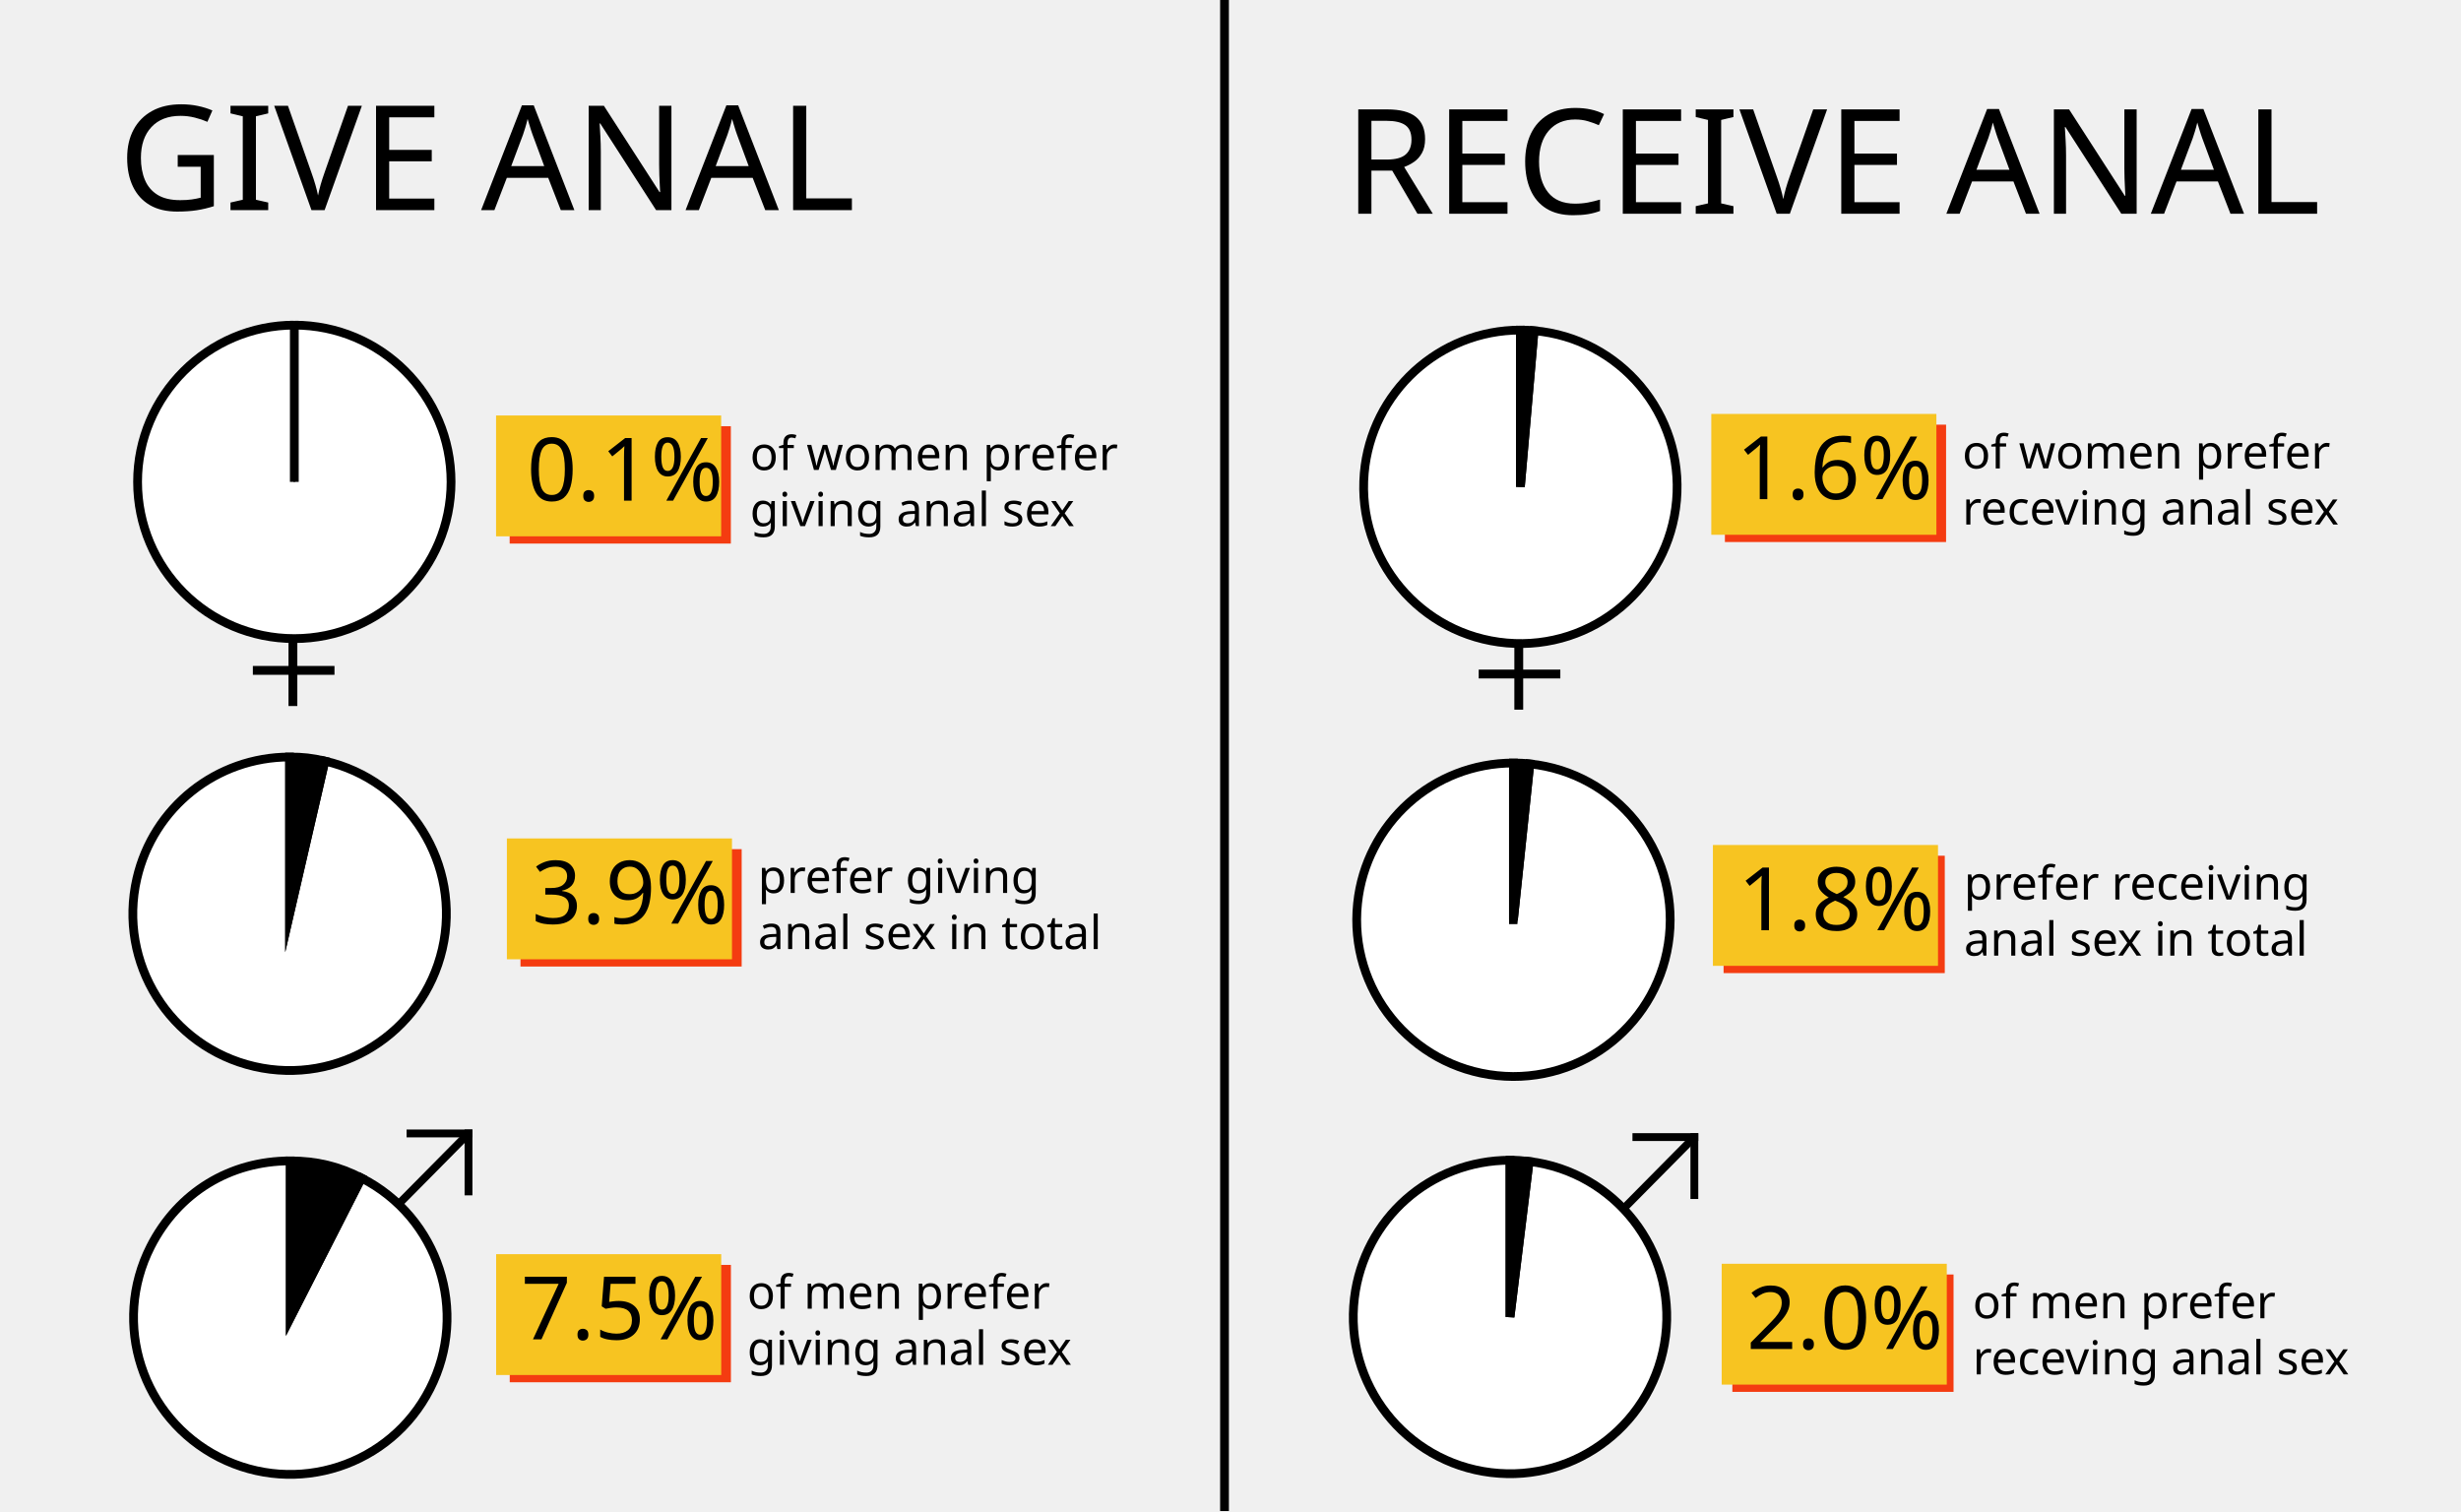
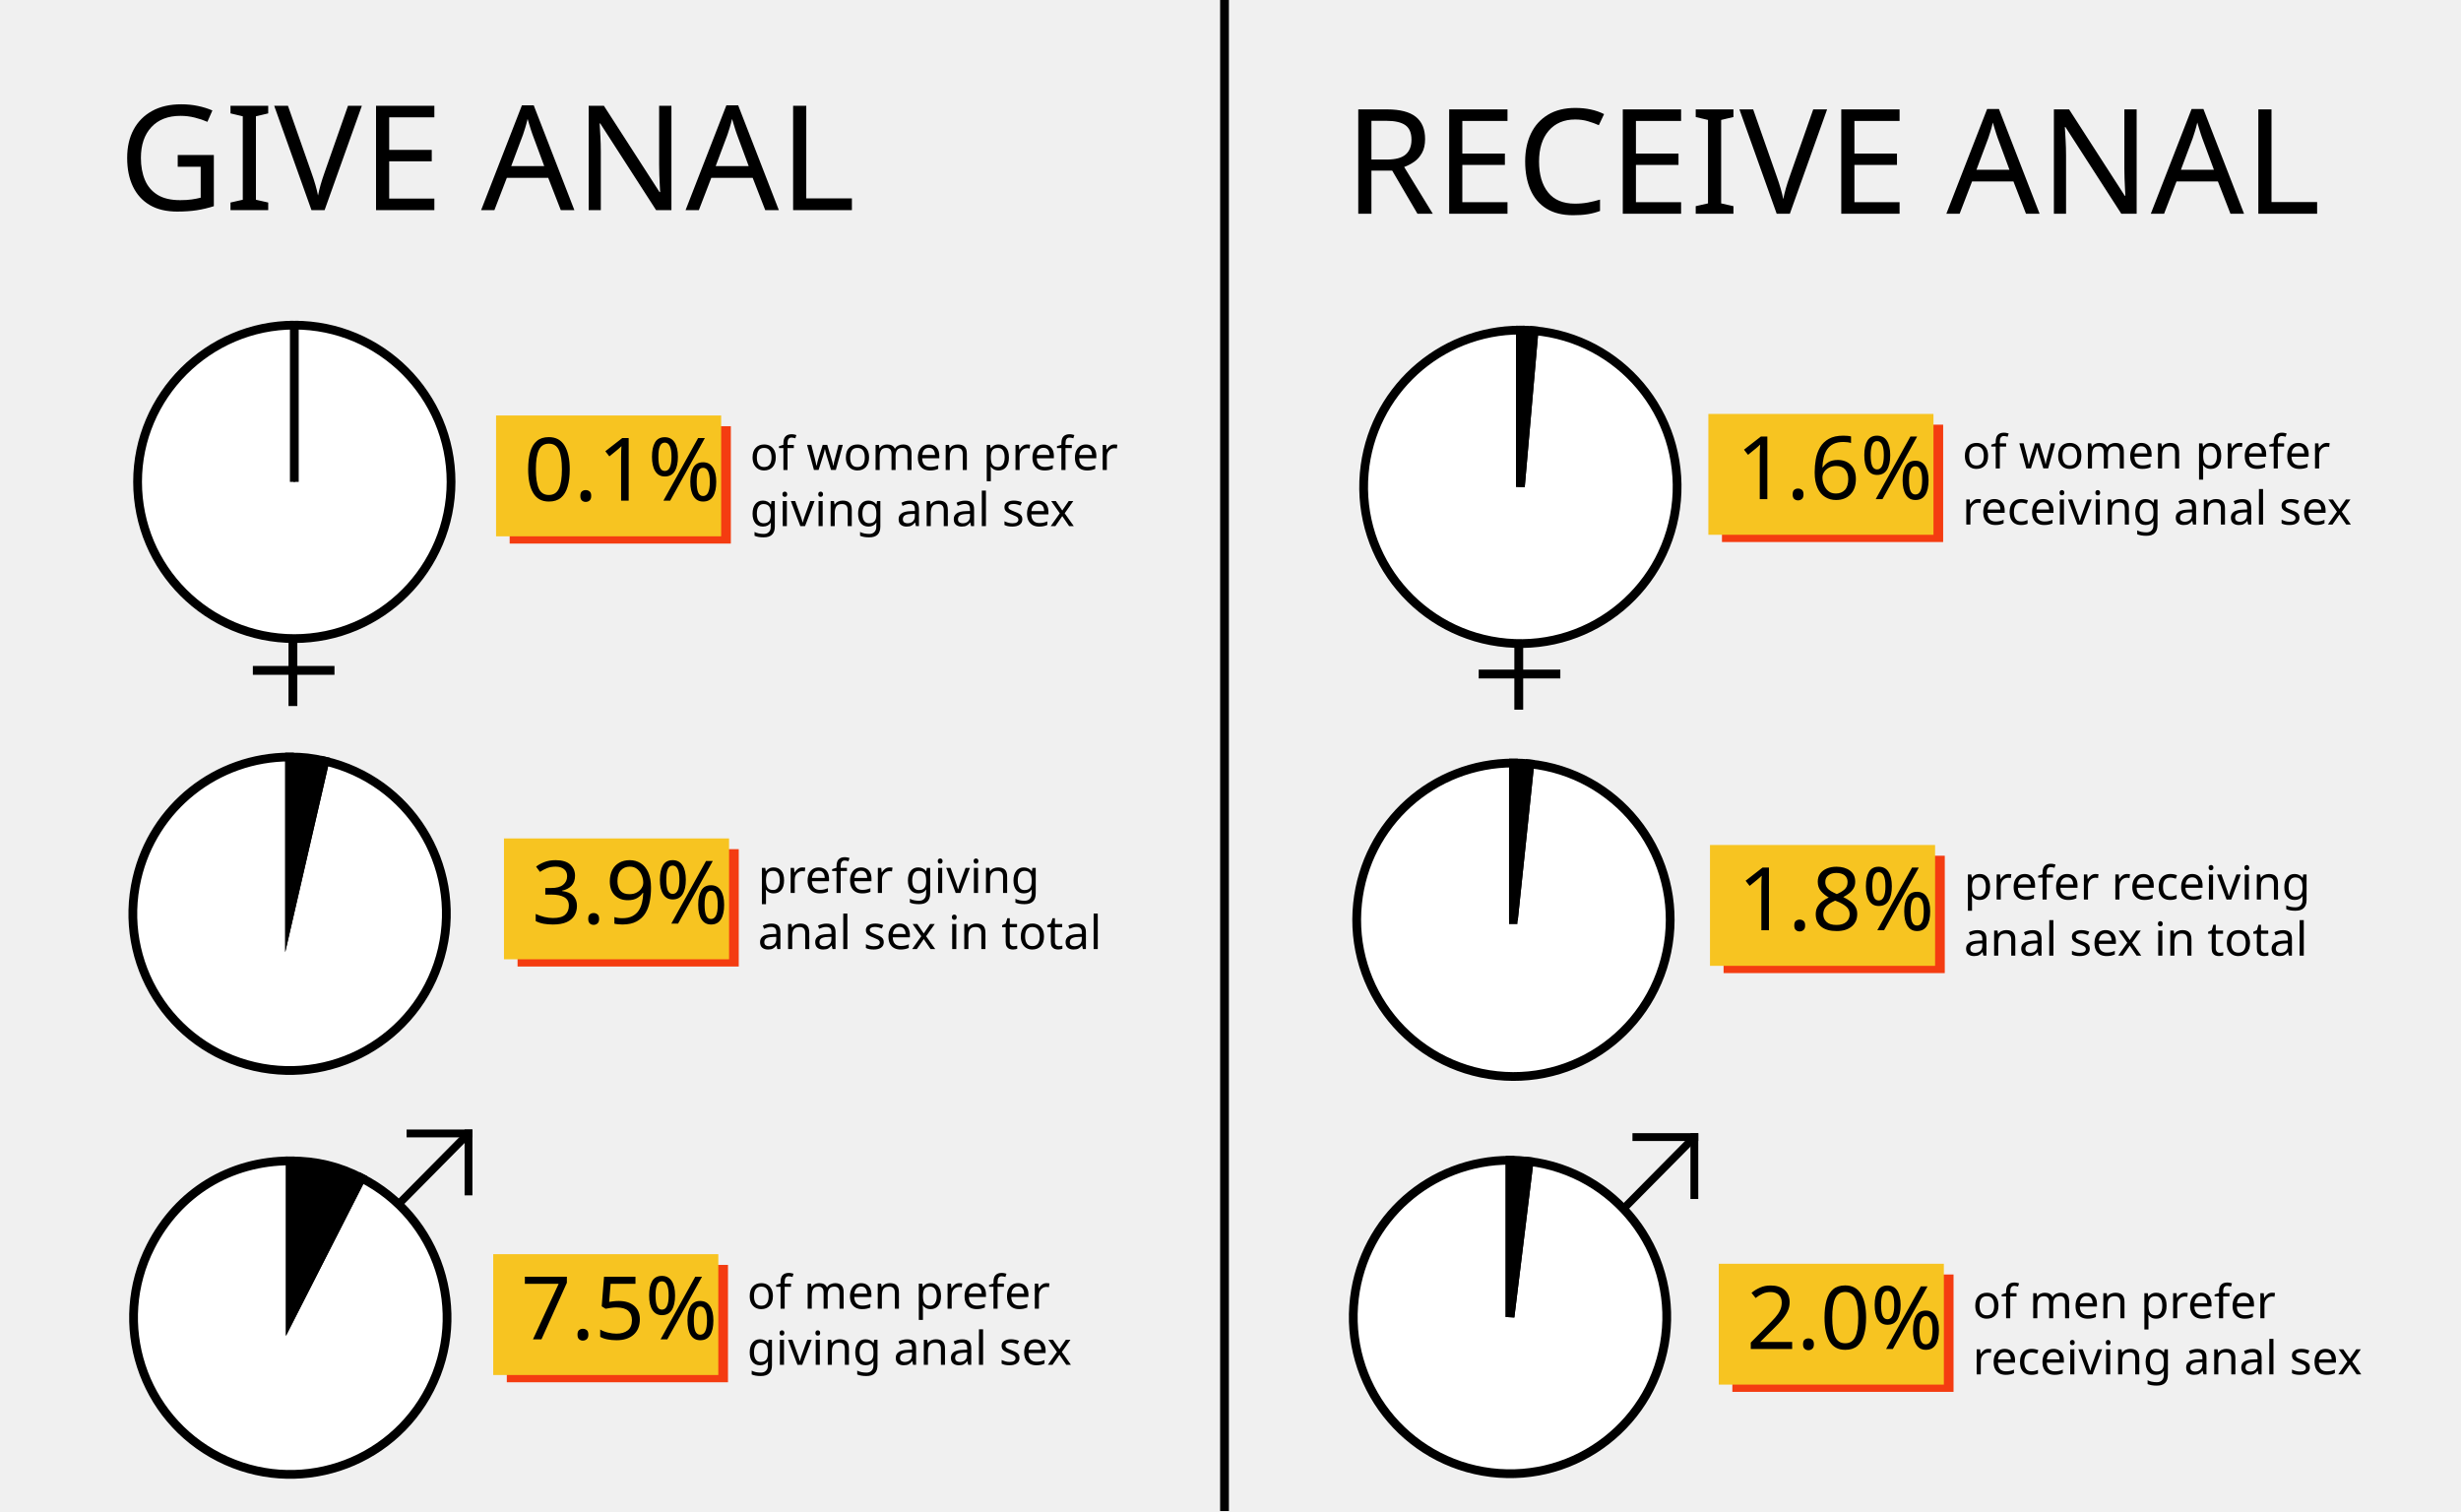
<svg xmlns="http://www.w3.org/2000/svg" version="1.1" id="Lager_1" x="0px" y="0px" viewBox="0 0 842 517" enable-background="new 0 0 842 517" xml:space="preserve">
  <g>
    <rect x="174.375" y="145.826" fill="#F43C11" width="75.674" height="40.156" />
    <rect x="169.722" y="142.155" fill="#F7C421" width="77.013" height="41.347" />
  </g>
  <g>
    <g>
      <circle fill="#FFFFFF" cx="98.359" cy="449.74" r="52.015" />
      <g>
        <path d="M148.899,449.74c0,14.612-6.435,28.421-17.294,38.073c-10.993,9.652-26.007,14.076-40.486,12.065     c-14.21-2.011-26.946-10.323-34.989-22.254c-8.178-12.199-10.457-27.75-6.435-41.96c3.888-13.674,13.808-25.203,26.678-31.504     c13.138-6.435,29.091-6.703,42.497-0.67C136.968,411.534,148.899,429.9,148.899,449.74c0,1.877,2.949,1.877,2.949,0     c0-14.478-5.899-28.286-16.221-38.341s-24.667-15.417-39.011-15.015c-14.344,0.402-28.152,6.837-37.805,17.428     c-9.786,10.725-14.746,25.203-13.808,39.547c0.938,14.344,7.775,27.75,18.634,37c10.993,9.518,25.739,13.942,40.084,12.602     c13.004-1.341,25.337-7.507,34.185-17.16c8.982-9.786,13.808-22.79,13.942-35.928     C151.848,447.864,148.899,447.864,148.899,449.74z" />
      </g>
    </g>
    <line fill="none" stroke="#000000" stroke-width="2.681" stroke-miterlimit="10" x1="139.113" y1="387.805" x2="161.635" y2="387.805" />
    <line fill="none" stroke="#000000" stroke-width="2.681" stroke-miterlimit="10" x1="160.294" y1="386.465" x2="160.294" y2="408.986" />
    <line fill="none" stroke="#000000" stroke-width="2.681" stroke-miterlimit="10" x1="135.627" y1="412.74" x2="160.294" y2="387.805" />
  </g>
  <g>
    <g>
      <circle fill="#FFFFFF" cx="100.475" cy="164.506" r="52.026" />
      <g>
        <path d="M151.053,164.506c-0.064,14.575-6.37,28.378-17.278,38.062c-10.939,9.717-26.029,14.06-40.475,12.001     c-14.221-1.995-27.058-10.231-35.005-22.168c-8.172-12.258-10.424-27.766-6.435-41.923c3.893-13.771,13.803-25.257,26.576-31.531     c13.191-6.499,29.118-6.66,42.534-0.708C139.148,126.283,150.956,144.719,151.053,164.506c0,1.866,2.896,1.866,2.896,0     c-0.064-14.446-5.92-28.313-16.248-38.384c-10.328-10.103-24.613-15.476-39.027-15.025c-14.35,0.418-28.088,6.885-37.74,17.471     c-9.781,10.682-14.736,25.16-13.803,39.574c0.901,14.285,7.786,27.766,18.629,37.065c11.004,9.459,25.675,13.964,40.089,12.548     c13.063-1.287,25.321-7.529,34.169-17.213c8.944-9.781,13.867-22.747,13.931-35.971     C153.948,162.64,151.053,162.64,151.053,164.506z" />
      </g>
    </g>
    <rect x="86.511" y="227.857" width="27.927" height="3.024" />
    <rect x="98.705" y="217.947" width="3.024" height="23.616" />
  </g>
  <g>
    <circle fill="#FFFFFF" cx="98.235" cy="313.032" r="52.026" />
    <g>
      <path d="M148.813,313.032c-0.064,14.575-6.37,28.378-17.278,38.062c-10.939,9.717-26.029,14.06-40.475,12.001    c-14.221-1.995-27.058-10.231-35.005-22.168c-8.172-12.258-10.424-27.766-6.435-41.923c3.893-13.771,13.803-25.257,26.576-31.531    c13.191-6.499,29.118-6.66,42.534-0.708C136.909,274.809,148.716,293.245,148.813,313.032c0,1.866,2.896,1.866,2.896,0    c-0.064-14.446-5.92-28.313-16.248-38.384c-10.328-10.103-24.613-15.476-39.027-15.025c-14.35,0.418-28.088,6.885-37.74,17.471    c-9.781,10.682-14.736,25.16-13.803,39.574c0.901,14.285,7.786,27.766,18.629,37.065c11.004,9.459,25.675,13.964,40.089,12.548    c13.063-1.287,25.321-7.529,34.169-17.213c8.944-9.781,13.867-22.747,13.931-35.971    C151.709,311.166,148.813,311.166,148.813,313.032z" />
    </g>
  </g>
  <text transform="matrix(1 0 0 1 40.4615 71.8877)" font-family="'TwCenMT-Bold'" font-size="50">GIVE ANAL</text>
-   <text transform="matrix(1 0 0 1 180.2388 171.3064)" font-family="'TwCenMT-Bold'" font-size="30">0.1%</text>
+   <text transform="matrix(1 0 0 1 179.2388 171.3064)" font-family="'TwCenMT-Bold'" font-size="30">0.1%</text>
  <rect x="2300.614" y="1479.13" fill="#F43C11" width="793.22" height="473.204" />
  <line fill="none" stroke="#000000" stroke-width="3" stroke-miterlimit="10" x1="418.952" y1="0" x2="418.952" y2="517" />
  <g>
    <g>
      <circle fill="#FFFFFF" cx="517.769" cy="450.986" r="52.015" />
      <g>
-         <path d="M568.309,450.986c0,14.612-6.435,28.421-17.294,38.073c-10.993,9.652-26.007,14.076-40.486,12.065     c-14.21-2.011-26.946-10.323-34.989-22.254c-8.178-12.199-10.457-27.75-6.435-41.96c3.888-13.674,13.808-25.203,26.678-31.504     c13.138-6.435,29.091-6.703,42.497-0.67C556.378,412.779,568.309,431.145,568.309,450.986c0,1.877,2.949,1.877,2.949,0     c0-14.478-5.899-28.286-16.221-38.341c-10.323-10.054-24.667-15.417-39.011-15.015c-14.344,0.402-28.152,6.837-37.805,17.428     c-9.786,10.725-14.746,25.203-13.808,39.547s7.775,27.75,18.634,37c10.993,9.518,25.739,13.942,40.084,12.602     c13.004-1.341,25.337-7.507,34.185-17.16c8.982-9.786,13.808-22.79,13.942-35.928     C571.258,449.109,568.309,449.109,568.309,450.986z" />
+         <path d="M568.309,450.986c0,14.612-6.435,28.421-17.294,38.073c-10.993,9.652-26.007,14.076-40.486,12.065     c-14.21-2.011-26.946-10.323-34.989-22.254c-8.178-12.199-10.457-27.75-6.435-41.96c3.888-13.674,13.808-25.203,26.678-31.504     c13.138-6.435,29.091-6.703,42.497-0.67C556.378,412.779,568.309,431.145,568.309,450.986c0,1.877,2.949,1.877,2.949,0     c0-14.478-5.899-28.286-16.221-38.341c-10.323-10.054-24.667-15.417-39.011-15.015c-14.344,0.402-28.152,6.837-37.805,17.428     c-9.786,10.725-14.746,25.203-13.808,39.547c0.938,14.344,7.775,27.75,18.634,37c10.993,9.518,25.739,13.942,40.084,12.602     c13.004-1.341,25.337-7.507,34.185-17.16c8.982-9.786,13.808-22.79,13.942-35.928     C571.258,449.109,568.309,449.109,568.309,450.986z" />
      </g>
    </g>
    <line fill="none" stroke="#000000" stroke-width="2.681" stroke-miterlimit="10" x1="558.523" y1="389.051" x2="581.045" y2="389.051" />
    <line fill="none" stroke="#000000" stroke-width="2.681" stroke-miterlimit="10" x1="579.704" y1="387.71" x2="579.704" y2="410.232" />
    <line fill="none" stroke="#000000" stroke-width="2.681" stroke-miterlimit="10" x1="555.037" y1="413.985" x2="579.704" y2="389.051" />
  </g>
  <g>
    <g>
      <circle fill="#FFFFFF" cx="519.885" cy="165.752" r="52.026" />
      <g>
        <path d="M570.463,165.752c-0.064,14.575-6.37,28.378-17.278,38.062c-10.939,9.717-26.029,14.06-40.475,12.001     c-14.221-1.995-27.059-10.231-35.006-22.168c-8.172-12.258-10.424-27.766-6.435-41.923c3.893-13.771,13.803-25.257,26.576-31.531     c13.191-6.499,29.118-6.66,42.534-0.708C558.558,127.529,570.366,145.964,570.463,165.752c0,1.866,2.896,1.866,2.896,0     c-0.064-14.446-5.92-28.313-16.248-38.384c-10.328-10.103-24.613-15.476-39.027-15.025c-14.35,0.418-28.088,6.885-37.74,17.471     c-9.781,10.682-14.736,25.16-13.803,39.574c0.901,14.285,7.786,27.766,18.629,37.065c11.004,9.459,25.675,13.964,40.089,12.548     c13.063-1.287,25.321-7.529,34.169-17.213c8.944-9.781,13.867-22.747,13.931-35.971     C573.358,163.885,570.463,163.885,570.463,165.752z" />
      </g>
    </g>
    <rect x="505.921" y="229.102" width="27.927" height="3.024" />
    <rect x="518.115" y="219.193" width="3.024" height="23.616" />
  </g>
  <g>
    <circle fill="#FFFFFF" cx="517.645" cy="314.278" r="52.026" />
    <g>
      <path d="M568.223,314.278c-0.064,14.575-6.37,28.378-17.278,38.062c-10.939,9.717-26.029,14.06-40.475,12.001    c-14.221-1.995-27.058-10.231-35.005-22.168c-8.172-12.258-10.424-27.766-6.435-41.923c3.893-13.771,13.803-25.257,26.576-31.531    c13.191-6.499,29.118-6.66,42.534-0.708C556.319,276.055,568.127,294.491,568.223,314.278c0,1.866,2.896,1.866,2.896,0    c-0.064-14.446-5.92-28.313-16.248-38.384c-10.328-10.103-24.613-15.476-39.027-15.025c-14.35,0.418-28.088,6.885-37.74,17.471    c-9.781,10.682-14.736,25.16-13.803,39.574c0.901,14.285,7.786,27.766,18.629,37.065c11.004,9.459,25.675,13.964,40.089,12.548    c13.063-1.287,25.321-7.529,34.169-17.213c8.944-9.781,13.867-22.747,13.931-35.971    C571.119,312.412,568.223,312.412,568.223,314.278z" />
    </g>
  </g>
  <text transform="matrix(1 0 0 1 459.8716 73.1331)" font-family="'TwCenMT-Bold'" font-size="50">RECEIVE ANAL</text>
  <g>
    <g>
      <g>
        <g>
-           <path fill="#FFFFFF" stroke="#000000" stroke-width="3" stroke-miterlimit="10" d="M100.698,164.869v-53.626      c29.617,0,53.626,24.009,53.626,53.626s-24.009,53.626-53.626,53.626s-53.626-24.009-53.626-53.626      c0-29.439,24.187-53.626,53.626-53.626C100.698,111.243,100.698,164.869,100.698,164.869z" />
+           <path fill="#FFFFFF" stroke="#000000" stroke-width="3" stroke-miterlimit="10" d="M100.698,164.869v-53.626      c29.617,0,53.626,24.009,53.626,53.626s-24.009,53.626-53.626,53.626s-53.626-24.009-53.626-53.626      c0-29.439,24.187-53.626,53.626-53.626V164.869z" />
        </g>
      </g>
      <g>
        <g>
          <path stroke="#000000" stroke-width="0.5" stroke-miterlimit="10" d="M100.698,164.869v-53.626c0.148,0-0.148,0,0,0V164.869z" />
        </g>
      </g>
    </g>
-   </g>
-   <text transform="matrix(1 0 0 1 256.606 160.8035)" font-family="'Verdana'" font-size="16">of women prefer </text>
-   <text transform="matrix(1 0 0 1 256.606 180.0035)" font-family="'Verdana'" font-size="16">giving anal sex</text>
-   <g>
-     <g>
-       <g>
-         <g>
-           <path fill="#FFFFFF" stroke="#000000" stroke-width="3" stroke-miterlimit="10" d="M99.326,450.822l24.346-47.781      c26.389,13.446,36.881,45.738,23.436,72.127c-13.446,26.389-45.738,36.881-72.127,23.436      c-26.389-13.446-36.881-45.738-23.436-72.127c9.399-18.446,27.079-29.28,47.781-29.28      C99.326,397.197,99.326,450.822,99.326,450.822z" />
+     <g>
+       <g>
+ 		</g>
+       <g>
+ 		</g>
+     </g>
+   </g>
+   <text transform="matrix(1 0 0 1 256.606 160.8035)">
+     <tspan x="0" y="0" font-family="'Verdana'" font-size="16">of women prefer </tspan>
+     <tspan x="0" y="19.2" font-family="'Verdana'" font-size="16">giving anal sex</tspan>
+   </text>
+   <g>
+     <g>
+       <g>
+         <g>
+           <path fill="#FFFFFF" stroke="#000000" stroke-width="3" stroke-miterlimit="10" d="M99.326,450.822l24.346-47.781      c26.389,13.446,36.881,45.738,23.436,72.127c-13.446,26.389-45.738,36.881-72.127,23.436      c-26.389-13.446-36.881-45.738-23.436-72.127c9.399-18.446,27.079-29.28,47.781-29.28V450.822z" />
        </g>
      </g>
      <g>
        <g>
          <path stroke="#000000" stroke-width="3" stroke-miterlimit="10" d="M99.326,450.822v-53.626c8.885,0,16.429,1.811,24.346,5.845      L99.326,450.822z" />
        </g>
      </g>
    </g>
-   </g>
-   <g>
-     <rect x="174.4" y="432.78" fill="#F43C11" width="75.674" height="40.156" />
-     <rect x="169.746" y="429.108" fill="#F7C421" width="77.013" height="41.347" />
+     <g>
+       <g>
+ 		</g>
+       <g>
+ 		</g>
+     </g>
+   </g>
+   <g>
+     <rect x="173.4" y="432.78" fill="#F43C11" width="75.674" height="40.156" />
+     <rect x="168.746" y="429.108" fill="#F7C421" width="77.013" height="41.347" />
  </g>
  <text transform="matrix(1 0 0 1 178.2636 458.2601)" font-family="'TwCenMT-Bold'" font-size="30">7.5%</text>
-   <text transform="matrix(1 0 0 1 255.6308 447.7572)" font-family="'Verdana'" font-size="16">of men prefer </text>
-   <text transform="matrix(1 0 0 1 255.6308 466.9572)" font-family="'Verdana'" font-size="16">giving anal sex</text>
-   <g>
-     <g>
-       <g>
-         <g>
-           <path fill="#FFFFFF" stroke="#000000" stroke-width="3" stroke-miterlimit="10" d="M99.083,312.636l12.063-52.252      c28.858,6.662,46.851,35.457,40.189,64.315s-35.457,46.851-64.315,40.189c-28.858-6.662-46.851-35.457-40.189-64.315      c5.623-24.356,27.255-41.563,52.252-41.563C99.083,259.01,99.083,312.636,99.083,312.636z" />
-         </g>
-       </g>
-       <g>
-         <g>
-           <path stroke="#000000" stroke-width="3" stroke-miterlimit="10" d="M99.083,312.636V259.01c4.591,0,7.59,0.342,12.063,1.374      L99.083,312.636z" />
-         </g>
-       </g>
-     </g>
-   </g>
-   <g>
-     <rect x="178.079" y="290.539" fill="#F43C11" width="75.674" height="40.156" />
-     <rect x="173.426" y="286.867" fill="#F7C421" width="77.013" height="41.347" />
+   <text transform="matrix(1 0 0 1 255.6308 447.7572)">
+     <tspan x="0" y="0" font-family="'Verdana'" font-size="16">of men prefer </tspan>
+     <tspan x="0" y="19.2" font-family="'Verdana'" font-size="16">giving anal sex</tspan>
+   </text>
+   <g>
+     <g>
+       <g>
+         <g>
+           <path fill="#FFFFFF" stroke="#000000" stroke-width="3" stroke-miterlimit="10" d="M99.083,312.636l12.063-52.252      c28.858,6.662,46.851,35.457,40.189,64.315s-35.457,46.851-64.315,40.189c-28.858-6.662-46.851-35.457-40.189-64.315      c5.623-24.356,27.255-41.563,52.252-41.563V312.636z" />
+         </g>
+       </g>
+       <g>
+         <g>
+           <path stroke="#000000" stroke-width="3" stroke-miterlimit="10" d="M99.083,312.636v-53.626c4.591,0,7.59,0.342,12.063,1.374      L99.083,312.636z" />
+         </g>
+       </g>
+     </g>
+     <g>
+       <g>
+ 		</g>
+       <g>
+ 		</g>
+     </g>
+   </g>
+   <g>
+     <rect x="177.079" y="290.539" fill="#F43C11" width="75.674" height="40.156" />
+     <rect x="172.426" y="286.867" fill="#F7C421" width="77.013" height="41.347" />
  </g>
  <text transform="matrix(1 0 0 1 181.943 316.0188)" font-family="'TwCenMT-Bold'" font-size="30">3.9%</text>
-   <text transform="matrix(1 0 0 1 259.3101 305.5159)" font-family="'Verdana'" font-size="16">prefer giving </text>
-   <text transform="matrix(1 0 0 1 259.3101 324.7159)" font-family="'Verdana'" font-size="16">anal sex in total</text>
+   <text transform="matrix(1 0 0 1 259.3101 305.5159)">
+     <tspan x="0" y="0" font-family="'Verdana'" font-size="16">prefer giving </tspan>
+     <tspan x="0" y="19.2" font-family="'Verdana'" font-size="16">anal sex in total</tspan>
+   </text>
  <g>
    <g>
      <g>
        <g>
          <path fill="#FFFFFF" stroke="#000000" stroke-width="3" stroke-miterlimit="10" d="M520.179,166.565l4.674-53.422      c29.504,2.581,51.33,28.592,48.748,58.096c-2.581,29.504-28.592,51.33-58.096,48.748c-29.504-2.581-51.33-28.592-48.748-58.096      c2.421-27.675,25.641-48.952,53.422-48.952V166.565z" />
        </g>
      </g>
      <g>
        <g>
          <path stroke="#000000" stroke-width="3" stroke-miterlimit="10" d="M520.179,166.565v-53.626c1.836,0,2.845,0.044,4.674,0.204      L520.179,166.565z" />
        </g>
      </g>
    </g>
-   </g>
-   <g>
-     <g>
-       <g>
-         <g>
-           <path fill="#FFFFFF" stroke="#000000" stroke-width="3" stroke-miterlimit="10" d="M517.805,314.687l5.605-53.332      c29.455,3.096,50.823,29.483,47.727,58.938s-29.483,50.823-58.938,47.727c-29.455-3.096-50.823-29.483-47.727-58.938      c2.876-27.363,25.818-48.021,53.332-48.021v53.626H517.805z" />
+     <g>
+       <g>
+ 		</g>
+       <g>
+ 		</g>
+     </g>
+   </g>
+   <g>
+     <g>
+       <g>
+         <g>
+           <path fill="#FFFFFF" stroke="#000000" stroke-width="3" stroke-miterlimit="10" d="M517.805,314.687l5.605-53.332      c29.455,3.096,50.823,29.483,47.727,58.938c-3.096,29.455-29.483,50.823-58.938,47.727      c-29.455-3.096-50.823-29.483-47.727-58.938c2.876-27.363,25.818-48.021,53.332-48.021V314.687z" />
        </g>
      </g>
      <g>
        <g>
          <path stroke="#000000" stroke-width="3" stroke-miterlimit="10" d="M517.805,314.687V261.06c2.073,0,3.544,0.077,5.605,0.294      L517.805,314.687z" />
        </g>
      </g>
    </g>
-   </g>
-   <g>
-     <g>
-       <g>
-         <g>
-           <path fill="#FFFFFF" stroke="#000000" stroke-width="3" stroke-miterlimit="10" d="M516.629,450.598l6.535-53.227      c29.396,3.609,50.301,30.366,46.691,59.762c-3.609,29.396-30.366,50.301-59.762,46.691s-50.301-30.366-46.691-59.762      c3.324-27.074,25.949-47.091,53.227-47.091L516.629,450.598L516.629,450.598z" />
+     <g>
+       <g>
+ 		</g>
+       <g>
+ 		</g>
+     </g>
+   </g>
+   <g>
+     <g>
+       <g>
+         <g>
+           <path fill="#FFFFFF" stroke="#000000" stroke-width="3" stroke-miterlimit="10" d="M516.629,450.598l6.535-53.227      c29.396,3.609,50.301,30.366,46.691,59.762c-3.609,29.396-30.366,50.301-59.762,46.691s-50.301-30.366-46.691-59.762      c3.324-27.074,25.949-47.091,53.227-47.091V450.598z" />
        </g>
      </g>
      <g>
        <g>
          <path stroke="#000000" stroke-width="3" stroke-miterlimit="10" d="M516.629,450.598v-53.626c2.31,0,4.242,0.118,6.535,0.4      L516.629,450.598z" />
        </g>
      </g>
    </g>
-   </g>
-   <g>
-     <rect x="590.152" y="145.297" fill="#F43C11" width="75.674" height="40.156" />
-     <rect x="585.498" y="141.626" fill="#F7C421" width="77.013" height="41.347" />
+     <g>
+       <g>
+ 		</g>
+       <g>
+ 		</g>
+     </g>
+   </g>
+   <g>
+     <rect x="589.152" y="145.297" fill="#F43C11" width="75.674" height="40.156" />
+     <rect x="584.498" y="141.626" fill="#F7C421" width="77.013" height="41.347" />
  </g>
  <text transform="matrix(1 0 0 1 594.0157 170.7775)" font-family="'TwCenMT-Bold'" font-size="30">1.6%</text>
-   <text transform="matrix(1 0 0 1 671.3828 160.2746)" font-family="'Verdana'" font-size="16">of women prefer </text>
-   <text transform="matrix(1 0 0 1 671.3828 179.4746)" font-family="'Verdana'" font-size="16">receving anal sex</text>
+   <text transform="matrix(1 0 0 1 671.3828 160.2746)">
+     <tspan x="0" y="0" font-family="'Verdana'" font-size="16">of women prefer </tspan>
+     <tspan x="0" y="19.2" font-family="'Verdana'" font-size="16">receiving anal sex</tspan>
+   </text>
  <polyline fill="#F43C11" points="589.704,292.785 665.379,292.785 665.379,332.941 589.704,332.941 " />
-   <polyline fill="#F7C421" points="586.05,289.113 663.064,289.113 663.064,330.46 586.05,330.46 " />
+   <polyline fill="#F7C421" points="585.05,289.113 662.064,289.113 662.064,330.46 585.05,330.46 " />
  <text transform="matrix(1 0 0 1 594.5677 318.2651)" font-family="'TwCenMT-Bold'" font-size="30">1.8%</text>
-   <text transform="matrix(1 0 0 1 671.9349 307.7622)" font-family="'Verdana'" font-size="16">prefer receiving</text>
-   <text transform="matrix(1 0 0 1 671.9349 326.9622)" font-family="'Verdana'" font-size="16">anal sex in total</text>
+   <text transform="matrix(1 0 0 1 671.9349 307.7622)">
+     <tspan x="0" y="0" font-family="'Verdana'" font-size="16">prefer receiving</tspan>
+     <tspan x="0" y="19.2" font-family="'Verdana'" font-size="16">anal sex in total</tspan>
+   </text>
  <polyline fill="#F43C11" points="592.706,436.064 668.38,436.064 668.38,476.22 592.706,476.22 " />
-   <polyline fill="#F7C421" points="589.052,432.393 666.065,432.393 666.065,473.74 589.052,473.74 " />
+   <polyline fill="#F7C421" points="588.052,432.393 665.065,432.393 665.065,473.74 588.052,473.74 " />
  <text transform="matrix(1 0 0 1 597.5694 461.5444)" font-family="'TwCenMT-Bold'" font-size="30">2.0%</text>
-   <text transform="matrix(1 0 0 1 674.9365 451.0415)" font-family="'Verdana'" font-size="16">of men prefer </text>
-   <text transform="matrix(1 0 0 1 674.9365 470.2415)" font-family="'Verdana'" font-size="16">receving anal sex</text>
+   <text transform="matrix(1 0 0 1 674.9365 451.0415)">
+     <tspan x="0" y="0" font-family="'Verdana'" font-size="16">of men prefer </tspan>
+     <tspan x="0" y="19.2" font-family="'Verdana'" font-size="16">receiving anal sex</tspan>
+   </text>
</svg>
